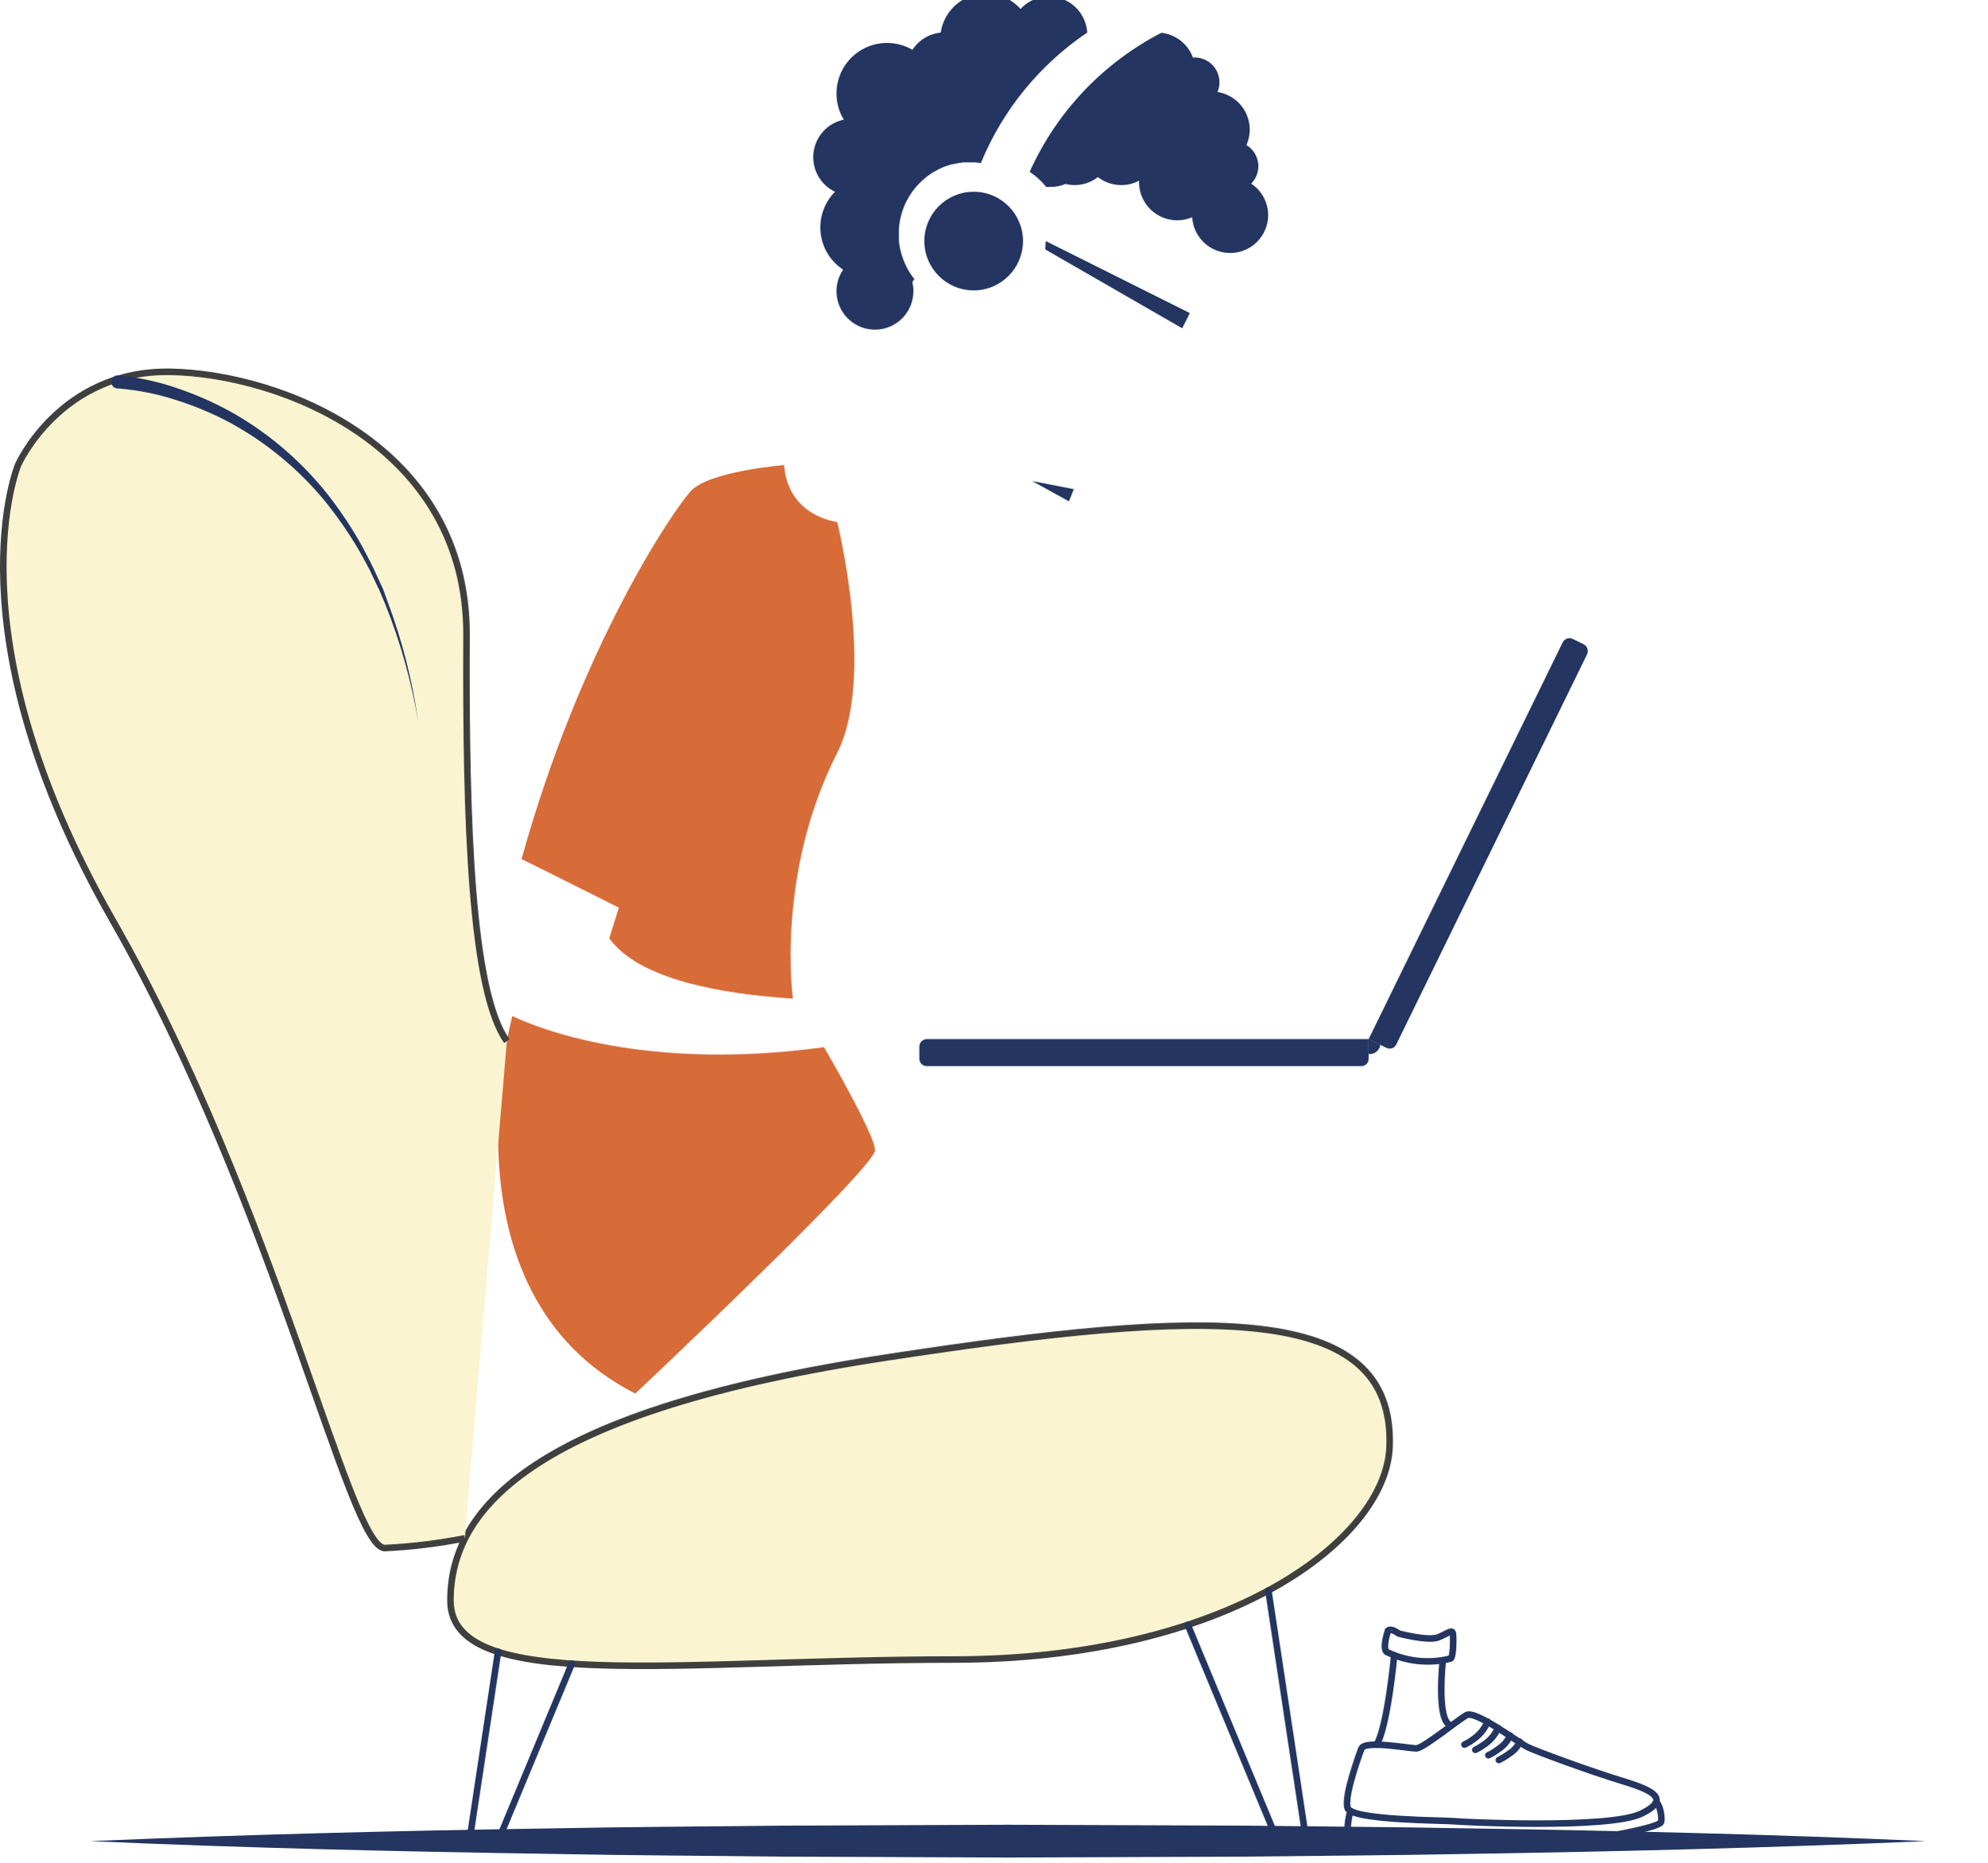
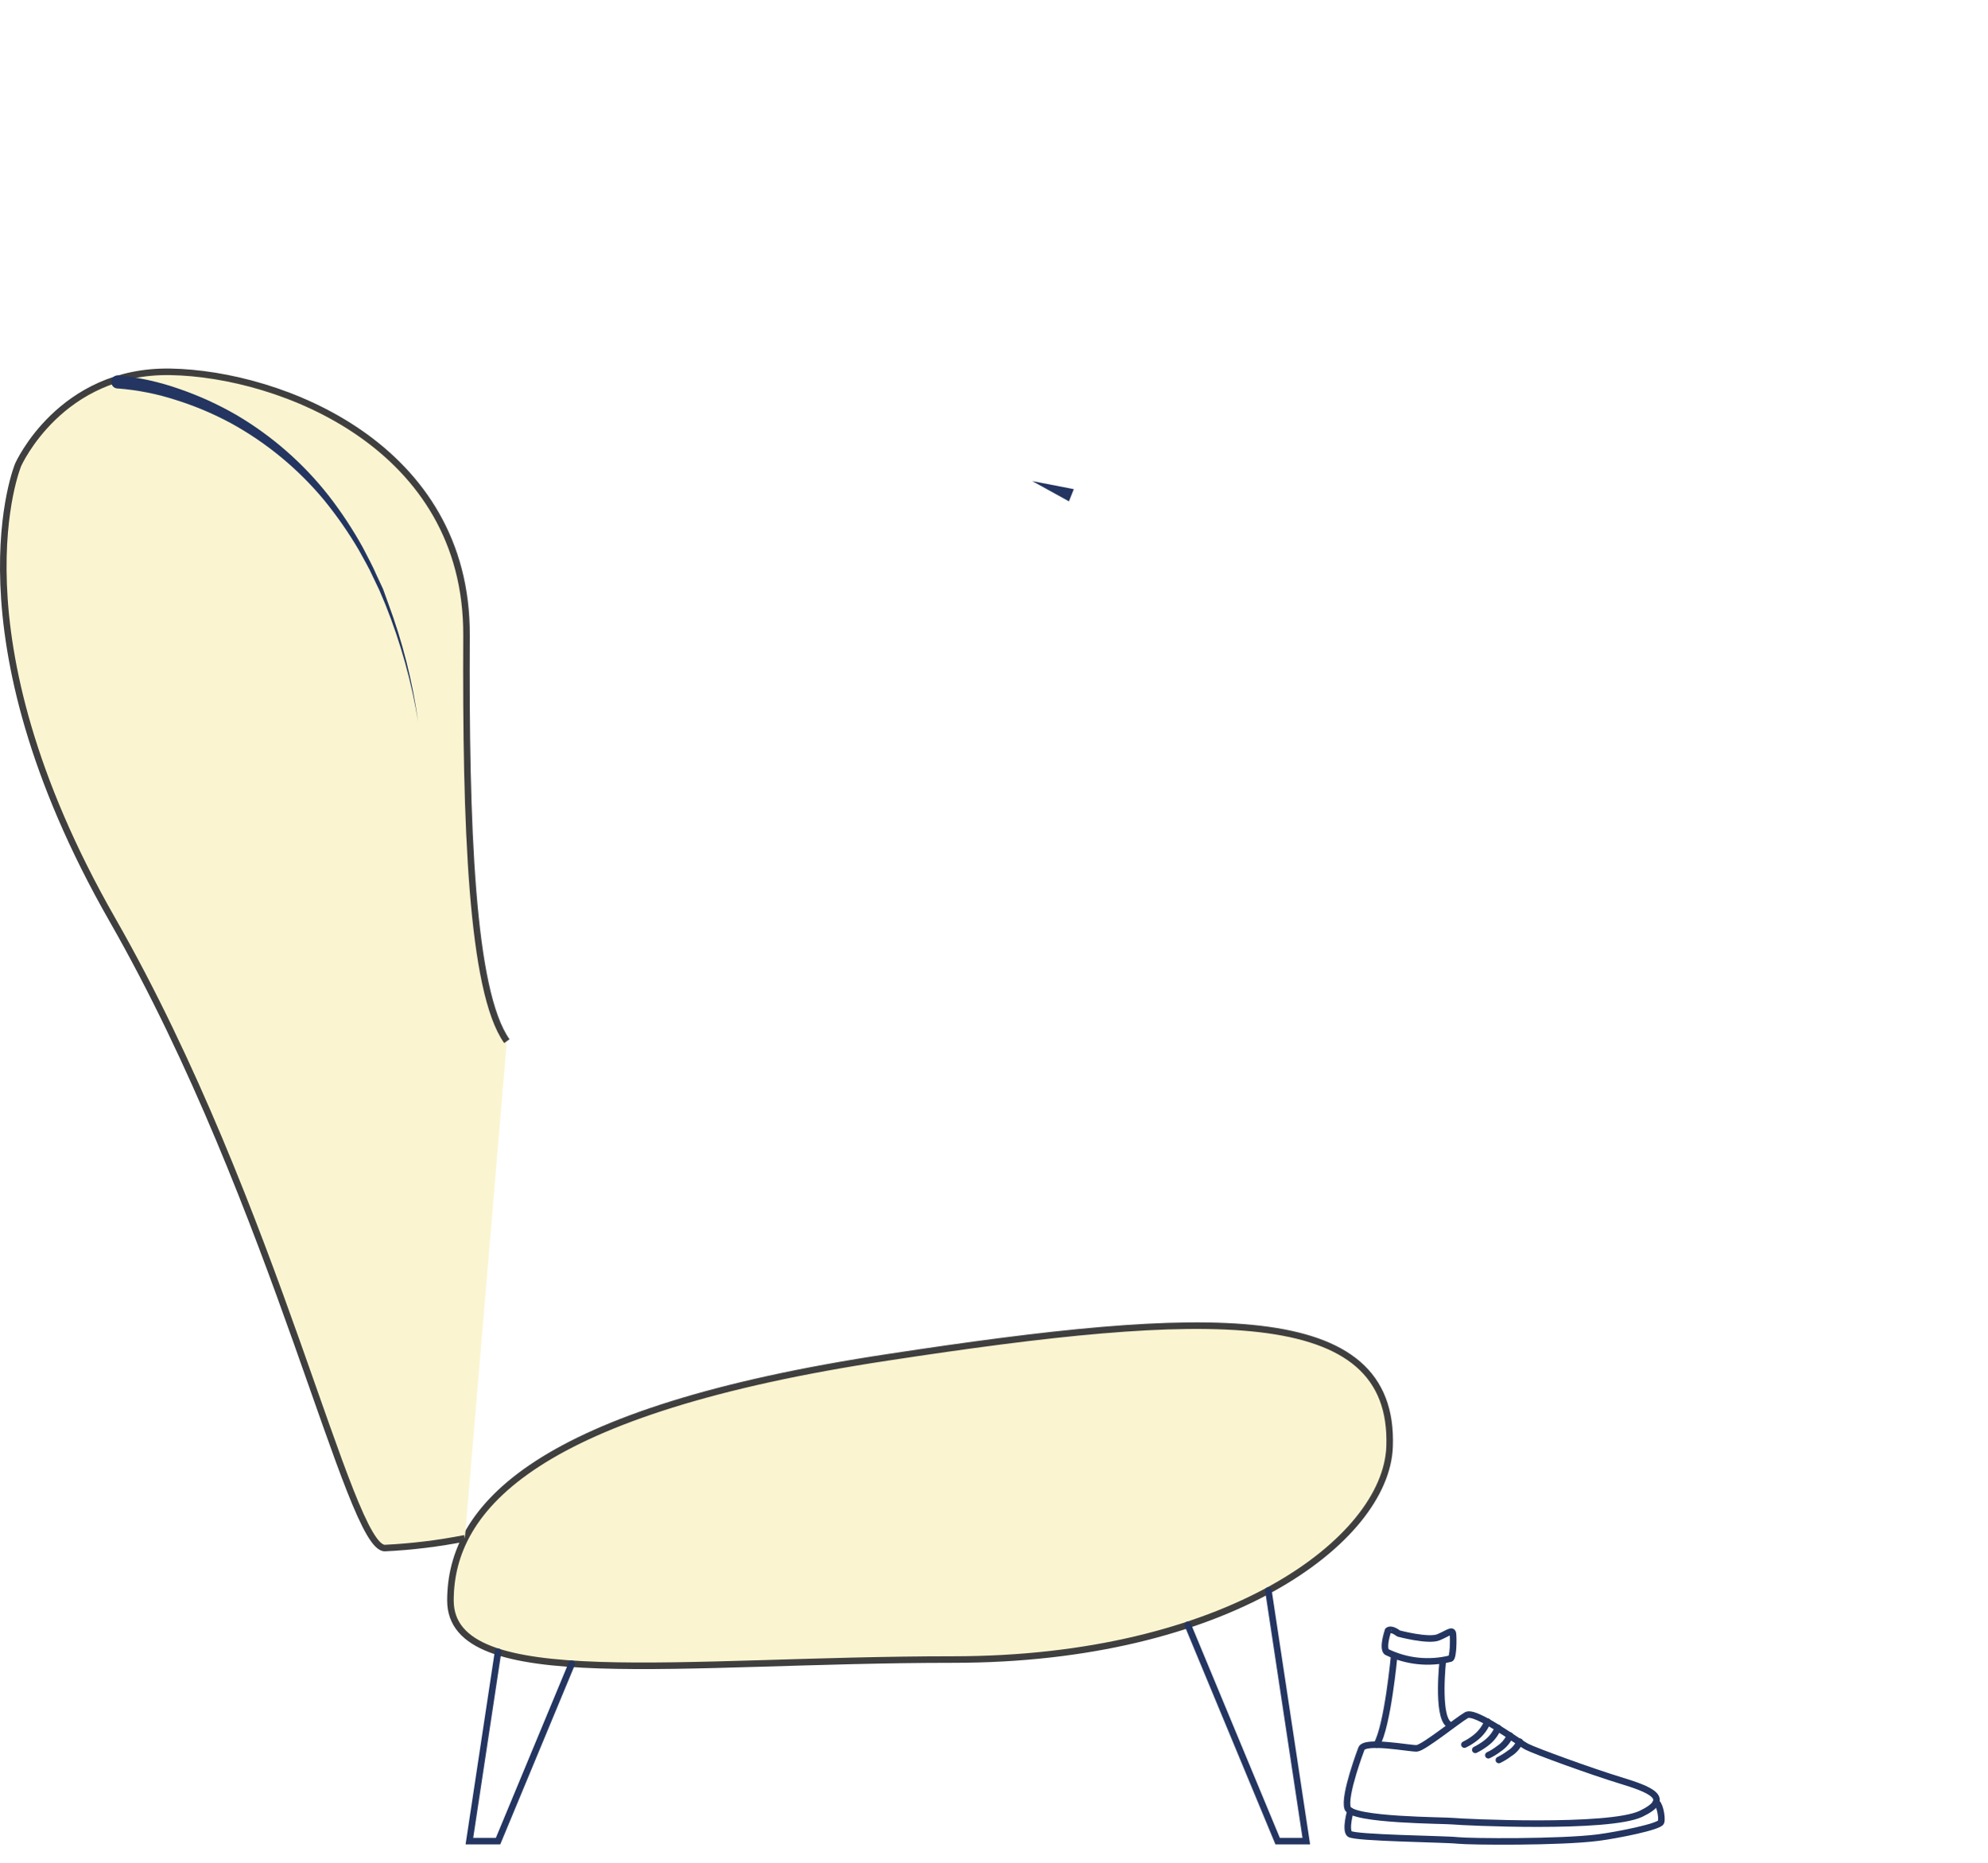
<svg xmlns="http://www.w3.org/2000/svg" width="303" height="284" viewBox="0 0 303 284" fill="none">
  <style>
            .translate-from-left
         {
             animation:  dash1 3s ease forwards; ;
             opacity: 1;

         }  
        @keyframes transFromLeft {
           0% {
             transform: translate(-16vh,0vh);
             opacity: 0;
           }
           100% {
             transform: translate(0vh,0vh);
             opacity: 1;
           }
         }

        .stroker 
        {
            stroke-dashoffset: 300;
            stroke-dasharray: 300;
+             fill-opacity: 0;
            animation: dash1 3s ease forwards;
        }

             @keyframes dash1 {
            0% {
              stroke-dashoffset: 300;
              stroke-dasharray: 300;
              stroke-opacity: 0.5;
              fill-opacity: 0;
              fill: none;
             

            }
           40%
            {
                fill-opacity: 0.1;
                fill: none;
            }
            100%{
              stroke-dashoffset: 0;   
               fill-opacity: 1;                  
            }
         }



        .shoeAnimation 
        {
            transform-box: fill-box;
            transform-origin: center;
            animation:  dash1 3s ease forwards, tapper 2s linear infinite;
        }


        @keyframes tapper{
            0%
            {
                transform: rotate(0deg) translateX(0vw) translateY(0vh);
            }
            50%
            {
                transform: rotate(-8deg) translateX(+0.2vw) translateY(-0.3vh);
            }
            100%
            {
                transform: rotate(0deg) translateX(0vw) translateY(0vh);
            }
        }
</style>
  <g id="Layer 2">
    <g id="Layer 1">
      <path id="Vector" class="stroker" d="M127.65 114.81C118.23 133.31 120.9 152.28 120.9 152.28C110.17 151.6 97.35 149.39 92.9 143.07L94.36 138.41L82 132.22L79.52 131C88.52 98.62 102.52 78 105.29 74.92C108.06 71.84 119.55 70.92 119.55 70.92C120.18 78.82 127.65 79.59 127.65 79.59C127.65 79.59 133.54 103.23 127.65 114.81Z" fill="#D76C38" />
      <path id="Vector_2" class="stroker" d="M133.43 175.37C133.57 177.97 96.86 212.51 96.86 212.51C66.51 197.05 78.12 154.94 78.12 154.94C81.87 156.73 98.2 163.44 125.64 159.69C125.64 159.69 133.29 172.77 133.43 175.37Z" fill="#D76C38" />
      <g id="hands" class="stroker">
        <path id="Vector_3" d="M82 132.22C82 132.22 77.43 147.76 77.32 154.52C77.32 154.52 99.07 166.74 139.32 157.11C139.32 157.11 147.82 153.98 148.58 153.98C149.34 153.98 158.66 156.98 159.09 157.08C159.52 157.18 158.52 153.25 157.5 152.08C156.48 150.91 147.6 146.15 146.81 146.44C146.02 146.73 138.06 152.15 137.34 152.3C136.62 152.45 100.99 154.54 92.9 143.04L94.36 138.39" stroke="#233560" stroke-miterlimit="10" stroke-linecap="round" />
        <path id="Vector_4" d="M140.18 150.64C140.18 150.64 143.64 145.64 144.41 145.55C145.18 145.46 145.41 147.31 145.41 147.31" stroke="#233560" stroke-miterlimit="10" stroke-linecap="round" />
        <path id="Vector_5" d="M120.76 140.24C120.76 140.24 132.32 147.84 141.76 148.09" stroke="#233560" stroke-miterlimit="10" stroke-linecap="round" />
        <path id="Vector_6" d="M120.76 150.83C124.325 151.928 128.03 152.504 131.76 152.54" stroke="#233560" stroke-miterlimit="10" stroke-linecap="round" />
        <path id="Vector_7" d="M151.86 148.63C151.86 148.63 157.52 147.5 160.17 148.09C162.82 148.68 166.58 153.78 166.34 154.17C166.1 154.56 165.18 154.41 164.17 153.78C162.9 152.993 161.561 152.324 160.17 151.78C159.83 151.78 157.49 152.09 157.49 152.09" stroke="#233560" stroke-miterlimit="10" stroke-linecap="round" />
        <path id="Vector_8" d="M152.88 148.45C153.626 147.728 154.278 146.915 154.82 146.03C154.89 145.52 150.19 147.78 150.19 147.78" stroke="#233560" stroke-miterlimit="10" stroke-linecap="round" />
      </g>
      <g id="Laptop" class="stroker">
        <path id="Vector_9" d="M141.31 158.46H208.69V161.46C208.69 161.757 208.572 162.042 208.362 162.252C208.152 162.462 207.867 162.58 207.57 162.58H141.31C141.01 162.58 140.723 162.461 140.511 162.249C140.299 162.037 140.18 161.75 140.18 161.45V159.56C140.188 159.266 140.31 158.986 140.521 158.78C140.732 158.575 141.015 158.46 141.31 158.46Z" fill="#233560" />
        <path id="Vector_10" d="M208.686 158.46L238.27 97.966C238.405 97.69 238.644 97.478 238.935 97.379C239.226 97.279 239.545 97.299 239.821 97.434L241.456 98.233C241.733 98.368 241.944 98.608 242.044 98.899C242.144 99.19 242.124 99.509 241.989 99.785L212.889 159.291C212.76 159.553 212.533 159.753 212.257 159.848C211.982 159.943 211.679 159.924 211.417 159.796L208.722 158.478L208.686 158.46Z" fill="#233560" />
        <path id="Vector_11" d="M208.68 160.73C209.103 160.775 209.528 160.653 209.862 160.39C210.197 160.126 210.415 159.742 210.47 159.32L208.68 158.44V160.53" fill="#233560" />
      </g>
      <g id="Shirt" class="stroker">
        <path id="Vector_12" d="M180.01 49.91L173.97 59.06L172.33 58.04L178.86 49.25L180.01 49.91Z" stroke="#233560" stroke-linecap="round" stroke-linejoin="round" />
        <path id="Vector_13" d="M120.9 152.28C120.9 152.28 118.23 133.28 127.65 114.81C133.54 103.23 127.65 79.54 127.65 79.54C127.65 79.54 120.18 78.77 119.55 70.87C119.55 70.87 108.09 71.87 105.29 74.87C102.49 77.87 88.48 98.62 79.52 131L97.44 140C97.44 140 114.64 101.12 116.37 100.11" stroke="#233560" stroke-miterlimit="10" stroke-linecap="round" />
        <path id="Vector_14" d="M78.12 154.94C78.12 154.94 66.51 197.05 96.86 212.51C96.86 212.51 133.57 177.97 133.43 175.37C133.29 172.77 125.63 159.69 125.63 159.69" stroke="#233560" stroke-miterlimit="10" stroke-linecap="round" />
      </g>
      <g id="Trouser" class="stroker">
        <path id="Vector_15" d="M128.17 164.15C128.17 164.15 199.99 160.58 211.08 165.78C222.17 170.98 225.59 179.85 225.59 179.85L204.83 204.71C204.83 204.71 195.58 197.96 190.57 197.77C185.56 197.58 103.16 214.77 100.81 208.77" stroke="#233560" stroke-miterlimit="10" stroke-linecap="round" />
      </g>
      <g id="Legs " class="stroker">
        <path id="Vector_16" d="M224.04 181.71L259.39 247.28" stroke="#233560" stroke-miterlimit="10" stroke-linecap="round" />
        <path id="Vector_17" d="M211.88 196.27C211.88 196.27 216.01 208.95 227.38 213.77C236.16 217.49 253.45 250.35 253.45 250.35" stroke="#233560" stroke-miterlimit="10" stroke-linecap="round" />
        <path id="Vector_18" d="M224.36 212.22L219.92 249.41" stroke="#233560" stroke-miterlimit="10" stroke-linecap="round" />
        <path id="Vector_19" d="M209.88 198.66C209.88 198.66 209.71 210.05 212.64 217.57C215.19 224.14 213.26 249.1 213.26 249.1" stroke="#233560" stroke-miterlimit="10" stroke-linecap="round" />
      </g>
      <path id="Vector_20" d="M162.99 76.45L157.39 73.36L163.73 74.59L162.99 76.45Z" fill="#233560" />
      <g id="Shoe" class="stroker">
        <path id="Vector_21" d="M258.315 271.059C258.315 271.059 259.816 278.577 261.356 279.839C262.895 281.101 274.932 273.512 276.041 272.929C277.149 272.346 296.79 261.352 299.685 256.727C302.579 252.102 298.757 252.9 294.26 254.124C289.764 255.348 281.03 257.215 279.534 257.353C278.038 257.49 269.874 256.774 269.138 258.173C268.401 259.573 266.221 265.861 265.405 266.493C264.589 267.125 257.971 269.662 258.315 271.059Z" stroke="#233560" stroke-linecap="round" stroke-linejoin="round" />
        <path id="Vector_22" d="M261.387 278.919C261.387 278.919 262.071 281.808 262.978 282.039C263.885 282.271 276.3 275.493 277.798 274.852C279.668 274.045 291.701 267.423 296.323 264C298.635 262.288 303.668 258 303.527 257.258C303.386 256.516 301.71 254.625 301.394 255.102" stroke="#233560" stroke-linecap="round" stroke-linejoin="round" />
        <path id="Vector_23" d="M272.408 257.337C272.586 258.389 272.486 259.469 272.118 260.47C271.898 261.065 271.618 261.635 271.283 262.174" stroke="#233560" stroke-linecap="round" stroke-linejoin="round" />
        <path id="Vector_24" d="M274.267 257.285C274.437 258.3 274.328 259.342 273.953 260.3C273.734 260.897 273.451 261.468 273.108 262.003" stroke="#233560" stroke-linecap="round" stroke-linejoin="round" />
        <path id="Vector_25" d="M276.44 257.302C276.572 258.187 276.447 259.091 276.08 259.908C275.855 260.5 275.576 261.071 275.244 261.611" stroke="#233560" stroke-linecap="round" stroke-linejoin="round" />
        <path id="Vector_26" d="M278.201 257.314C278.315 258.117 278.183 258.935 277.821 259.66C277.601 260.255 277.321 260.825 276.986 261.364" stroke="#233560" stroke-linecap="round" stroke-linejoin="round" />
        <path id="Vector_27" d="M253.783 253.16C253.783 253.16 258.283 251.776 259.232 250.419C260.18 249.061 260.348 248.224 260.821 248.806C261.294 249.389 262.778 251.803 262.522 252.183C260.207 254.62 257.104 256.158 253.763 256.524C253.763 256.524 252.978 256.674 252.182 253.662C252.182 253.672 252.208 253.041 253.783 253.16Z" stroke="#233560" stroke-linecap="round" stroke-linejoin="round" />
        <path id="Vector_28" d="M254.988 256.366C254.988 256.366 259.874 266.046 259.959 269.305" stroke="#233560" stroke-linecap="round" stroke-linejoin="round" />
        <path id="Vector_29" d="M261.31 250.54C261.31 250.54 264.63 258.19 266.91 258.54" stroke="#233560" stroke-linecap="round" stroke-linejoin="round" />
      </g>
      <g id="LeftShoe" class="shoeAnimation">
        <path id="Vector_30" d="M207.58 266.67C207.58 266.67 204.85 273.83 205.48 275.72C206.11 277.61 220.35 277.58 221.6 277.72C222.85 277.86 245.33 278.95 250.24 276.58C255.15 274.21 251.49 272.84 247.03 271.48C242.57 270.12 234.18 267.06 232.84 266.38C231.5 265.7 224.97 260.76 223.6 261.55C222.23 262.34 217.04 266.55 216.02 266.61C215 266.67 208.07 265.29 207.58 266.67Z" stroke="#233560" stroke-linecap="round" stroke-linejoin="round" />
        <path id="Vector_31" d="M205.91 276.15C205.91 276.15 205.09 279 205.77 279.65C206.45 280.3 220.59 280.44 222.22 280.65C224.22 280.86 237.98 280.96 243.69 280.22C246.54 279.85 253.03 278.57 253.27 277.85C253.51 277.13 252.96 274.67 252.46 274.93" stroke="#233560" stroke-linecap="round" stroke-linejoin="round" />
        <path id="Vector_32" d="M226.82 262.54C226.411 263.528 225.749 264.39 224.9 265.04C224.399 265.428 223.86 265.763 223.29 266.04" stroke="#233560" stroke-linecap="round" stroke-linejoin="round" />
        <path id="Vector_33" d="M228.41 263.49C228.016 264.425 227.377 265.237 226.56 265.84C226.055 266.222 225.516 266.557 224.95 266.84" stroke="#233560" stroke-linecap="round" stroke-linejoin="round" />
        <path id="Vector_34" d="M230.25 264.66C229.889 265.474 229.303 266.169 228.56 266.66C228.057 267.05 227.514 267.386 226.94 267.66" stroke="#233560" stroke-linecap="round" stroke-linejoin="round" />
        <path id="Vector_35" d="M231.73 265.6C231.4 266.342 230.853 266.967 230.16 267.39C229.653 267.774 229.111 268.109 228.54 268.39" stroke="#233560" stroke-linecap="round" stroke-linejoin="round" />
        <path id="Vector_36" d="M213.26 249.1C213.26 249.1 217.81 250.32 219.34 249.67C220.87 249.02 221.45 248.41 221.54 249.16C221.63 249.91 221.6 252.73 221.18 252.92C217.924 253.744 214.48 253.39 211.46 251.92C211.46 251.92 210.7 251.63 211.64 248.65C211.64 248.68 212 248.16 213.26 249.1Z" stroke="#233560" stroke-linecap="round" stroke-linejoin="round" />
        <path id="Vector_37" d="M212.58 252.46C212.58 252.46 211.58 263.25 209.91 266.05" stroke="#233560" stroke-linecap="round" stroke-linejoin="round" />
        <path id="Vector_38" d="M220 253.19C220 253.19 219.07 261.47 220.86 262.92" stroke="#233560" stroke-linecap="round" stroke-linejoin="round" />
      </g>
      <g id="Sofa" class="translate-from-left">
        <path id="Vector_39" d="M211.88 220.61C211.35 234.93 186.93 253.07 145.32 253.07C103.71 253.07 68.68 258.35 68.68 244.07C68.68 229.79 81.8 215.07 135.52 206.96C183.88 199.58 212.7 198.33 211.88 220.61Z" fill="#FAF5D0" stroke="#3F3F3F" stroke-miterlimit="10" />
        <g id="Vector_40">
          <path d="M77.28 158.77C71.86 151.14 70.99 125.77 71.13 96.89C71.27 68.01 42.81 57 26 56.7C9.19 56.4 2.77 70.87 2.77 70.87C2.77 70.87 -7.93 96.39 17.13 140.24C42.19 184.09 53.21 236.24 58.7 236.07C62.791 235.87 66.862 235.372 70.88 234.58" fill="#FAF5D0" />
          <path d="M77.28 158.77C71.86 151.14 70.99 125.77 71.13 96.89C71.27 68.01 42.81 57 26 56.7C9.19 56.4 2.77 70.87 2.77 70.87C2.77 70.87 -7.93 96.39 17.13 140.24C42.19 184.09 53.21 236.24 58.7 236.07C62.791 235.87 66.862 235.372 70.88 234.58" stroke="#3F3F3F" stroke-miterlimit="10" />
        </g>
        <path id="Vector_41" d="M18 57.24C21.189 57.546 24.329 58.241 27.35 59.31C30.352 60.344 33.249 61.664 36 63.25C41.447 66.45 46.244 70.646 50.14 75.62C52.061 78.101 53.79 80.725 55.31 83.47C56.02 84.87 56.79 86.23 57.4 87.67L58.4 89.81L59.19 92C61.367 97.846 62.9 103.912 63.76 110.09C62.746 103.957 61.07 97.951 58.76 92.18L57.84 90L56.84 87.91C56.21 86.49 55.4 85.17 54.67 83.81C53.103 81.149 51.334 78.611 49.38 76.22C45.443 71.486 40.654 67.531 35.26 64.56C32.574 63.106 29.754 61.914 26.84 61C23.974 60.065 21.006 59.474 18 59.24H17.9C17.769 59.233 17.64 59.2 17.521 59.143C17.403 59.086 17.297 59.006 17.209 58.908C17.032 58.71 16.94 58.45 16.955 58.185C16.97 57.92 17.089 57.671 17.287 57.494C17.485 57.317 17.745 57.225 18.01 57.24H18Z" fill="#233560" />
        <path id="Vector_42" d="M75.94 251.88L71.57 280.76H75.94L87.18 253.71" stroke="#233560" stroke-miterlimit="10" stroke-linecap="round" />
        <path id="Vector_43" d="M193.4 242.54L199.18 280.76H194.81L181.11 247.78" stroke="#233560" stroke-miterlimit="10" stroke-linecap="round" />
      </g>
      <g id="Hair" class="stroker">
        <path id="Vector_44" d="M193.37 32.78C193.37 34.289 192.782 35.738 191.731 36.82C190.68 37.903 189.248 38.533 187.74 38.577C186.232 38.621 184.766 38.076 183.653 37.057C182.541 36.038 181.869 34.626 181.78 33.12C180.897 33.499 179.934 33.653 178.977 33.568C178.02 33.483 177.099 33.162 176.296 32.634C175.494 32.106 174.835 31.387 174.378 30.541C173.921 29.696 173.682 28.751 173.68 27.79V27.55C172.849 27.992 171.921 28.223 170.98 28.22C169.684 28.225 168.423 27.795 167.4 27C166.384 27.795 165.13 28.225 163.84 28.22C163.378 28.22 162.918 28.163 162.47 28.05C161.758 28.349 160.993 28.502 160.22 28.5C159.984 28.515 159.746 28.515 159.51 28.5C158.801 27.605 157.953 26.829 157 26.2C161.106 17.068 168.184 9.596 177.08 5C178.153 5.12 179.171 5.536 180.021 6.201C180.87 6.867 181.518 7.757 181.89 8.77H182.17C182.666 8.77 183.157 8.868 183.615 9.058C184.073 9.248 184.489 9.527 184.839 9.878C185.19 10.229 185.467 10.646 185.656 11.104C185.845 11.563 185.941 12.054 185.94 12.55C185.944 13.059 185.842 13.563 185.64 14.03C187.008 14.242 188.256 14.936 189.158 15.986C190.06 17.037 190.557 18.375 190.56 19.76C190.561 20.574 190.387 21.379 190.05 22.12C190.605 22.454 191.064 22.927 191.383 23.491C191.702 24.055 191.87 24.692 191.87 25.34C191.869 26.335 191.478 27.29 190.78 28C191.569 28.525 192.217 29.235 192.669 30.068C193.12 30.901 193.361 31.832 193.37 32.78V32.78Z" fill="#233560" />
        <path id="Vector_45" d="M165.777 4.966C158.529 9.854 152.886 16.773 149.557 24.856C149.297 24.856 149.047 24.786 148.777 24.766H148.437H147.977H147.557H147.297C147.15 24.756 147.003 24.756 146.857 24.766L146.347 24.836C146.152 24.859 145.958 24.892 145.767 24.936L145.257 25.046H145.167L144.707 25.176L144.327 25.306L144.107 25.376C143.807 25.486 143.517 25.616 143.227 25.756C142.937 25.896 142.657 26.046 142.377 26.206L142.217 26.316C142.089 26.38 141.968 26.457 141.857 26.546V26.546L141.447 26.836C141.157 27.056 140.887 27.286 140.617 27.536C140.507 27.626 140.407 27.726 140.297 27.836C139.896 28.225 139.528 28.647 139.197 29.096C139.137 29.196 139.067 29.286 138.997 29.386L138.767 29.726C138.707 29.806 138.657 29.896 138.607 29.976C138.557 30.056 138.437 30.266 138.367 30.416C138.297 30.566 138.197 30.726 138.117 30.876C138.037 31.026 137.967 31.206 137.897 31.376C137.857 31.46 137.824 31.547 137.797 31.636L137.737 31.776C137.737 31.866 137.667 31.966 137.637 32.056C137.311 32.988 137.115 33.961 137.057 34.946C137.052 35.02 137.052 35.093 137.057 35.166C137.057 35.326 137.057 35.486 137.057 35.646C137.057 35.806 137.057 36.156 137.057 36.406C137.057 36.656 137.057 36.646 137.057 36.766L137.117 37.226L137.177 37.566C137.197 37.718 137.227 37.868 137.267 38.016C137.279 38.115 137.303 38.212 137.337 38.306C137.386 38.54 137.449 38.77 137.527 38.996C137.557 39.102 137.594 39.205 137.637 39.306C137.652 39.368 137.672 39.428 137.697 39.486C137.747 39.626 137.807 39.776 137.867 39.916C138.002 40.259 138.159 40.593 138.337 40.916C138.337 40.996 138.417 41.076 138.467 41.156L138.607 41.406C138.677 41.526 138.757 41.636 138.837 41.756C139.009 42.026 139.199 42.283 139.407 42.526C139.319 42.7 139.218 42.867 139.107 43.026C139.216 43.461 139.27 43.908 139.267 44.356C139.274 45.275 139.066 46.183 138.658 47.006C138.25 47.829 137.654 48.545 136.919 49.096C136.183 49.647 135.329 50.017 134.424 50.176C133.519 50.335 132.589 50.28 131.71 50.014C130.831 49.748 130.026 49.279 129.361 48.644C128.697 48.01 128.19 47.228 127.883 46.362C127.577 45.496 127.478 44.57 127.595 43.659C127.711 42.748 128.041 41.877 128.557 41.116V41.116C127.601 40.49 126.797 39.659 126.202 38.683C125.607 37.708 125.237 36.612 125.118 35.476C125 34.339 125.135 33.191 125.516 32.113C125.896 31.036 126.511 30.056 127.317 29.246C126.214 28.717 125.306 27.855 124.719 26.782C124.131 25.709 123.895 24.48 124.043 23.266C124.191 22.052 124.715 20.915 125.543 20.015C126.371 19.114 127.459 18.496 128.657 18.246C127.922 17.042 127.537 15.657 127.547 14.246C127.547 12.892 127.904 11.561 128.583 10.389C129.262 9.217 130.238 8.244 131.412 7.57C132.587 6.895 133.918 6.543 135.273 6.547C136.627 6.552 137.957 6.914 139.127 7.596C139.604 6.864 140.238 6.248 140.984 5.793C141.73 5.338 142.568 5.056 143.437 4.966C143.634 3.648 144.203 2.413 145.077 1.407C145.952 0.401 147.096 -0.334 148.374 -0.712C149.653 -1.091 151.012 -1.096 152.294 -0.728C153.575 -0.359 154.724 0.367 155.607 1.366C156.384 0.518 157.393 -0.083 158.509 -0.361C159.625 -0.64 160.799 -0.583 161.883 -0.199C162.967 0.184 163.915 0.879 164.607 1.797C165.3 2.716 165.706 3.818 165.777 4.966V4.966Z" fill="#233560" />
      </g>
      <g id="Floor" class="stroker">
        <path id="Vector_46" d="M13.73 280.76C37.05 279.76 60.37 279.18 83.73 278.82C95.39 278.59 107.05 278.53 118.73 278.4L153.73 278.26L188.73 278.39C200.39 278.53 212.05 278.58 223.73 278.81C247.05 279.17 270.36 279.72 293.68 280.76C270.36 281.76 247.05 282.34 223.73 282.71C212.07 282.94 200.41 282.99 188.73 283.13L153.73 283.26L118.73 283.12C107.07 282.98 95.41 282.93 83.73 282.7C60.37 282.34 37.05 281.79 13.73 280.76Z" fill="#233560" />
      </g>
      <g id="Face" class="stroker">
        <path id="Vector_47" d="M150 25.89C154.183 15.659 162.026 7.353 172 2.59C172.384 2.406 172.807 2.316 173.233 2.329C173.66 2.341 174.077 2.454 174.45 2.66L177 4C177.128 4.051 177.237 4.14 177.314 4.254C177.391 4.368 177.432 4.502 177.432 4.64C177.432 4.778 177.391 4.912 177.314 5.026C177.237 5.14 177.128 5.229 177 5.28C167.038 9.718 159.058 17.666 154.58 27.61" stroke="#233560" stroke-miterlimit="10" stroke-linecap="round" />
        <path id="Vector_48" d="M181.79 39C181.79 39 180.5 45.72 179.79 46.94" stroke="#233560" stroke-linecap="round" stroke-linejoin="round" />
        <path id="Vector_49" d="M174 59.06C174 59.06 175.09 72.06 173.35 72.6C171.61 73.14 166.41 70.87 165.84 71.45C165.27 72.03 159.48 83.59 155.43 84.17C151.38 84.75 143.29 60.46 143.87 58.73C144.511 57.125 145.283 55.577 146.18 54.1" stroke="#233560" stroke-miterlimit="10" stroke-linecap="round" />
        <path id="Vector_50" d="M143.81 60.94C143.81 60.94 131.7 70.87 127.65 79.54" stroke="#233560" stroke-miterlimit="10" stroke-linecap="round" />
        <path id="Vector_51" d="M131.82 50.9C131.82 50.9 126.49 65.09 119.55 70.9" stroke="#233560" stroke-miterlimit="10" stroke-linecap="round" />
        <path id="Vector_52" d="M148.46 44.28C152.613 44.28 155.98 40.913 155.98 36.76C155.98 32.607 152.613 29.24 148.46 29.24C144.307 29.24 140.94 32.607 140.94 36.76C140.94 40.913 144.307 44.28 148.46 44.28Z" fill="#233560" />
        <path id="Vector_53" d="M148.46 47.74C154.524 47.74 159.44 42.824 159.44 36.76C159.44 30.696 154.524 25.78 148.46 25.78C142.396 25.78 137.48 30.696 137.48 36.76C137.48 42.824 142.396 47.74 148.46 47.74Z" stroke="#233560" stroke-miterlimit="10" stroke-linecap="round" />
        <path id="Vector_54" d="M159.45 36.76L181.42 47.74L180.26 50.06L159.37 38.03" fill="#233560" />
      </g>
    </g>
  </g>
</svg>
